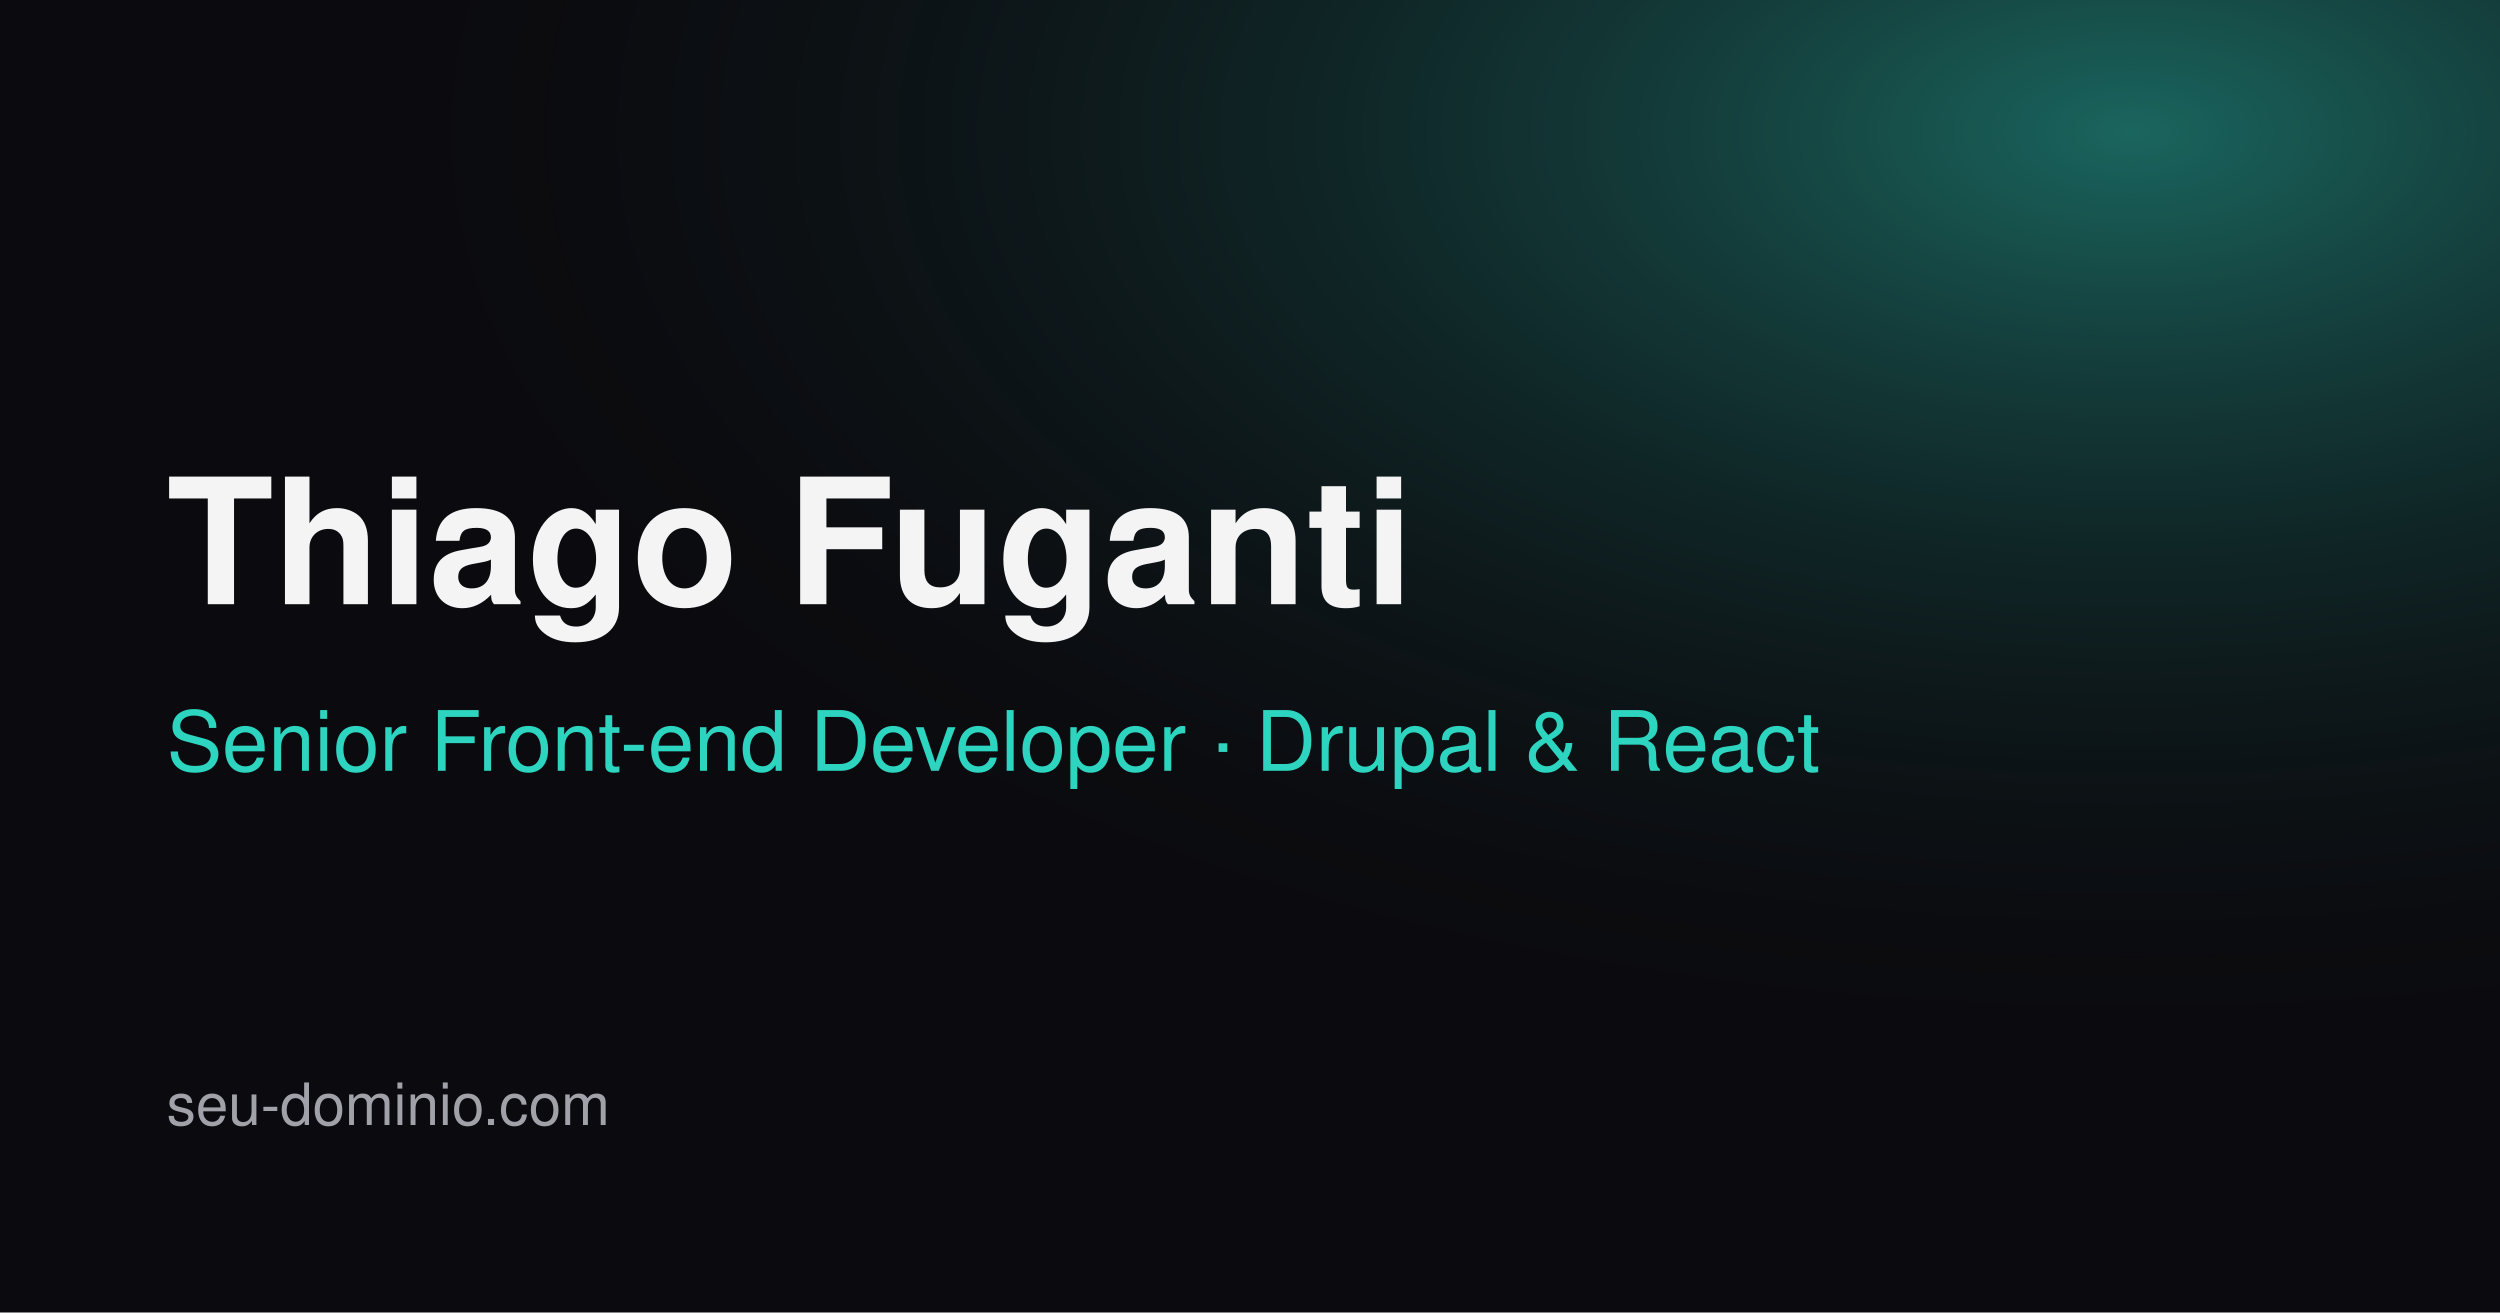
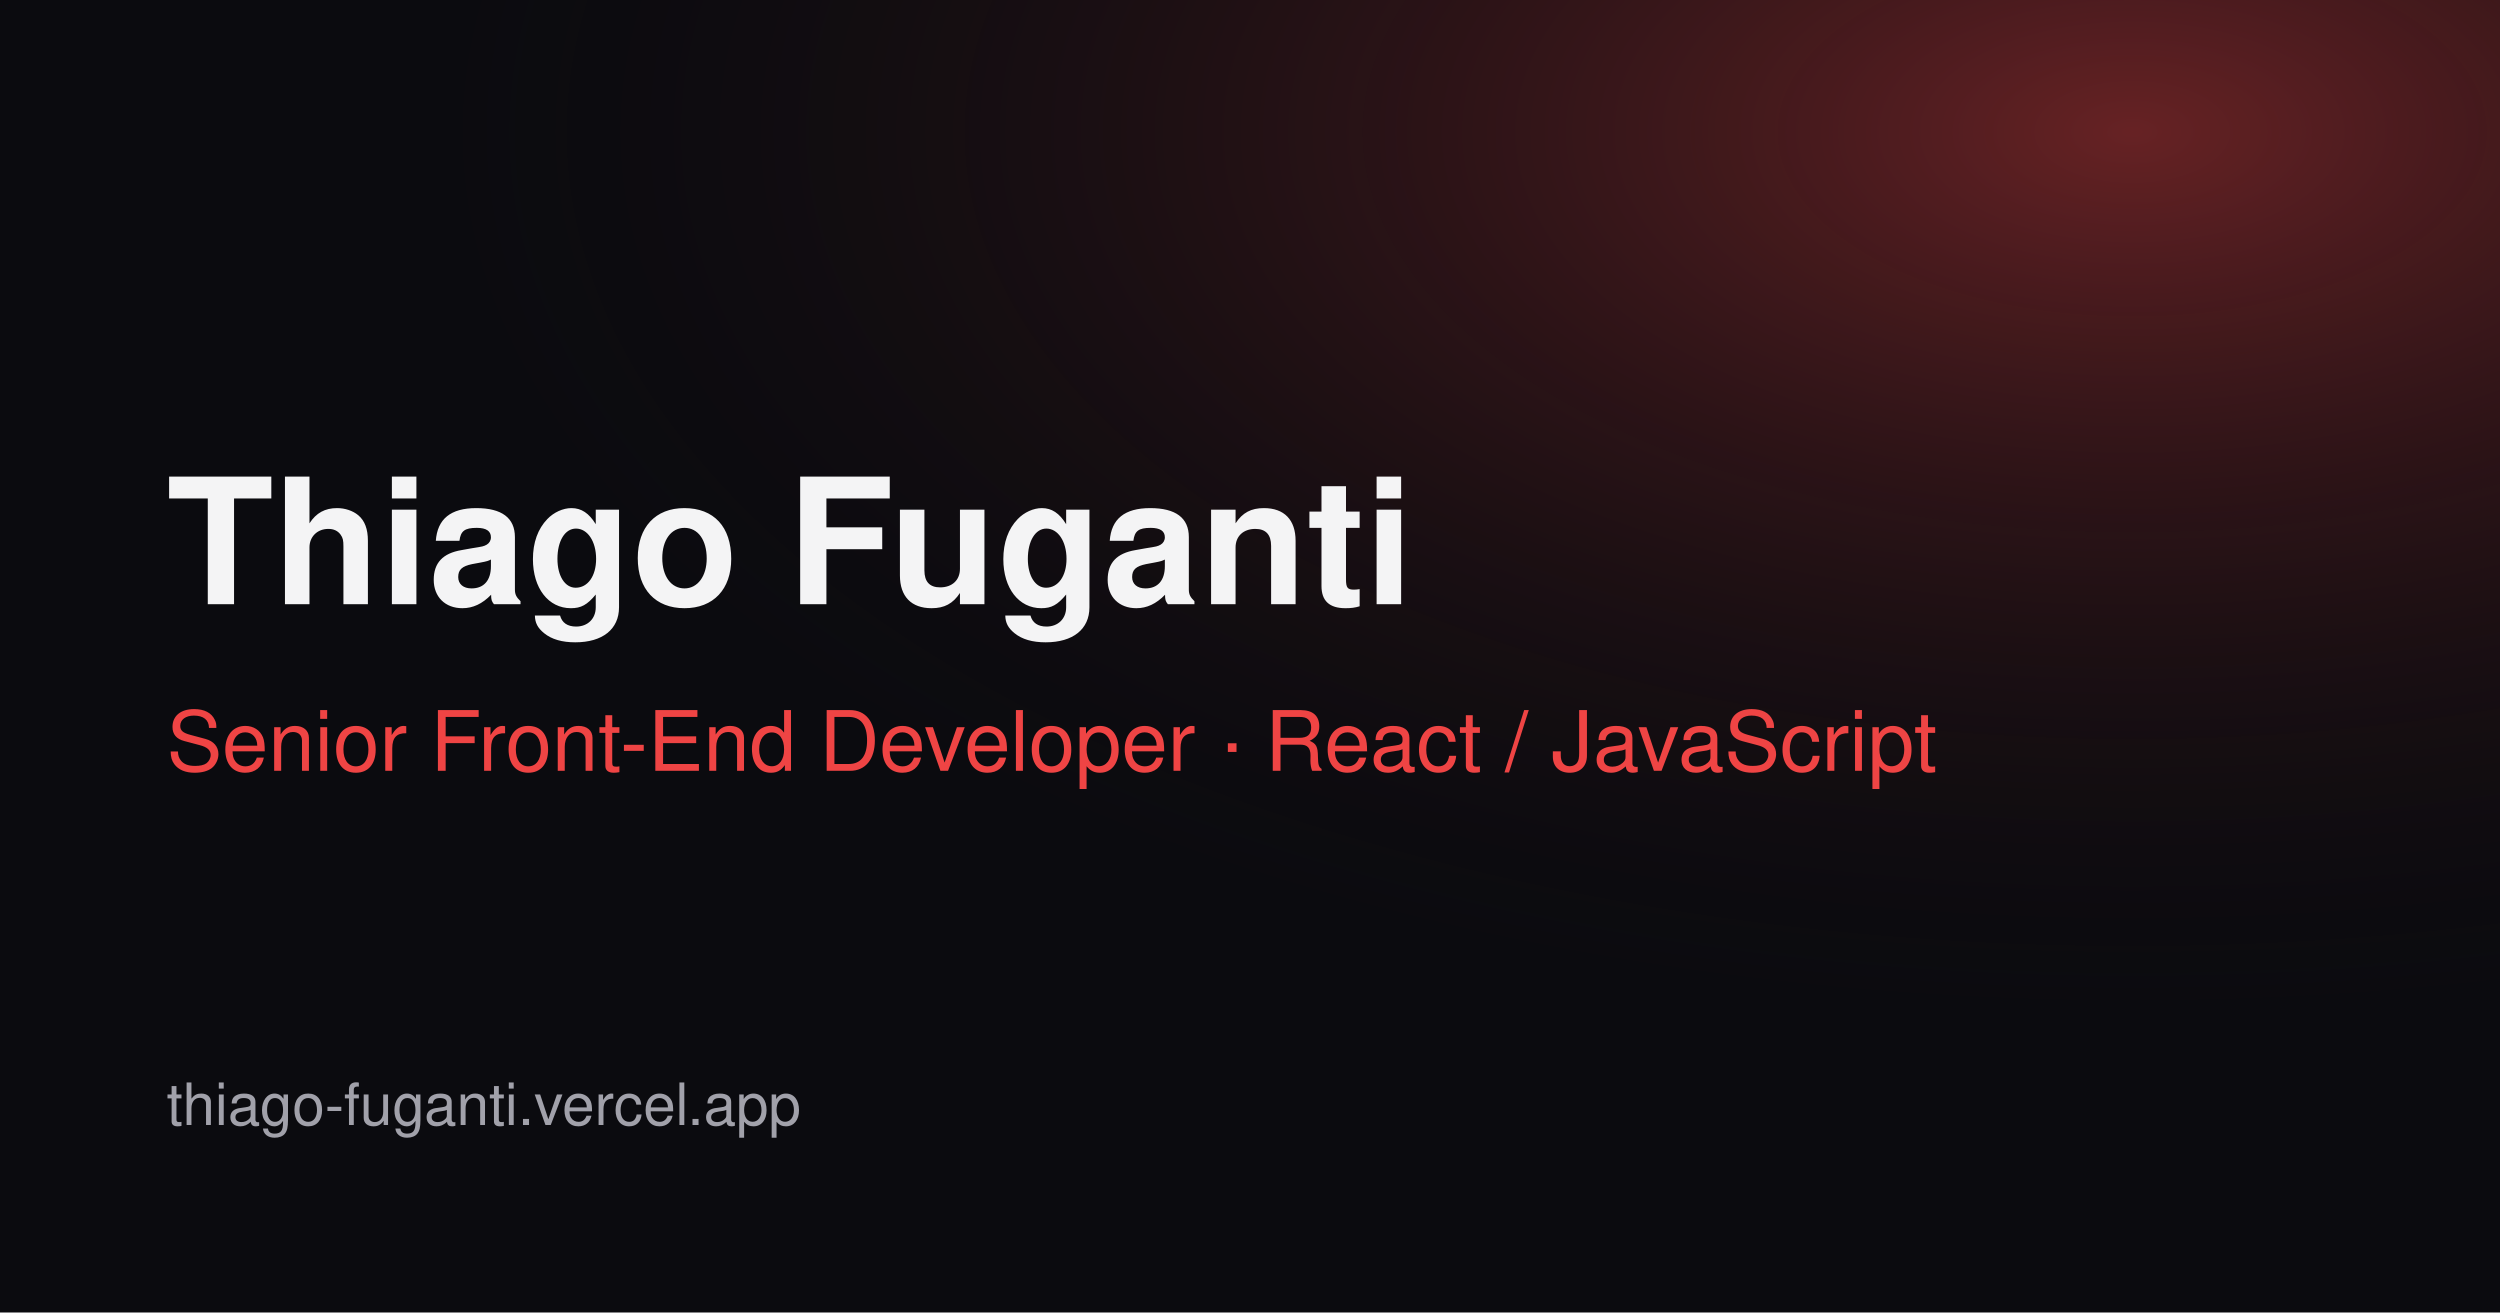
<svg xmlns="http://www.w3.org/2000/svg" viewBox="0 0 1200 630">
  <defs>
    <radialGradient id="r" cx="85%" cy="10%" r="70%">
-       <stop offset="0" stop-color="#2dd4bf" stop-opacity=".45" />
+       <stop offset="0" stop-color="#ef4444" stop-opacity=".4" />
      <stop offset="1" stop-color="#0b0b0f" stop-opacity="0" />
    </radialGradient>
  </defs>
  <rect width="1200" height="630" fill="#0b0b0f" />
  <rect width="1200" height="630" fill="url(#r)" />
  <text x="80" y="290" font-family="Helvetica, Arial, sans-serif" font-size="84" font-weight="700" fill="#f4f4f5">Thiago Fuganti</text>
-   <text x="80" y="370" font-family="Helvetica, Arial, sans-serif" font-size="40" fill="#2dd4bf">Senior Front-end Developer · Drupal &amp; React</text>
-   <text x="80" y="540" font-family="Helvetica, Arial, sans-serif" font-size="28" fill="#a1a1aa">seu-dominio.com</text>
+   <text x="80" y="370" font-family="Helvetica, Arial, sans-serif" font-size="40" fill="#ef4444">Senior Front-End Developer · React / JavaScript</text>
+   <text x="80" y="540" font-family="Helvetica, Arial, sans-serif" font-size="28" fill="#a1a1aa">thiago-fuganti.vercel.app</text>
</svg>
